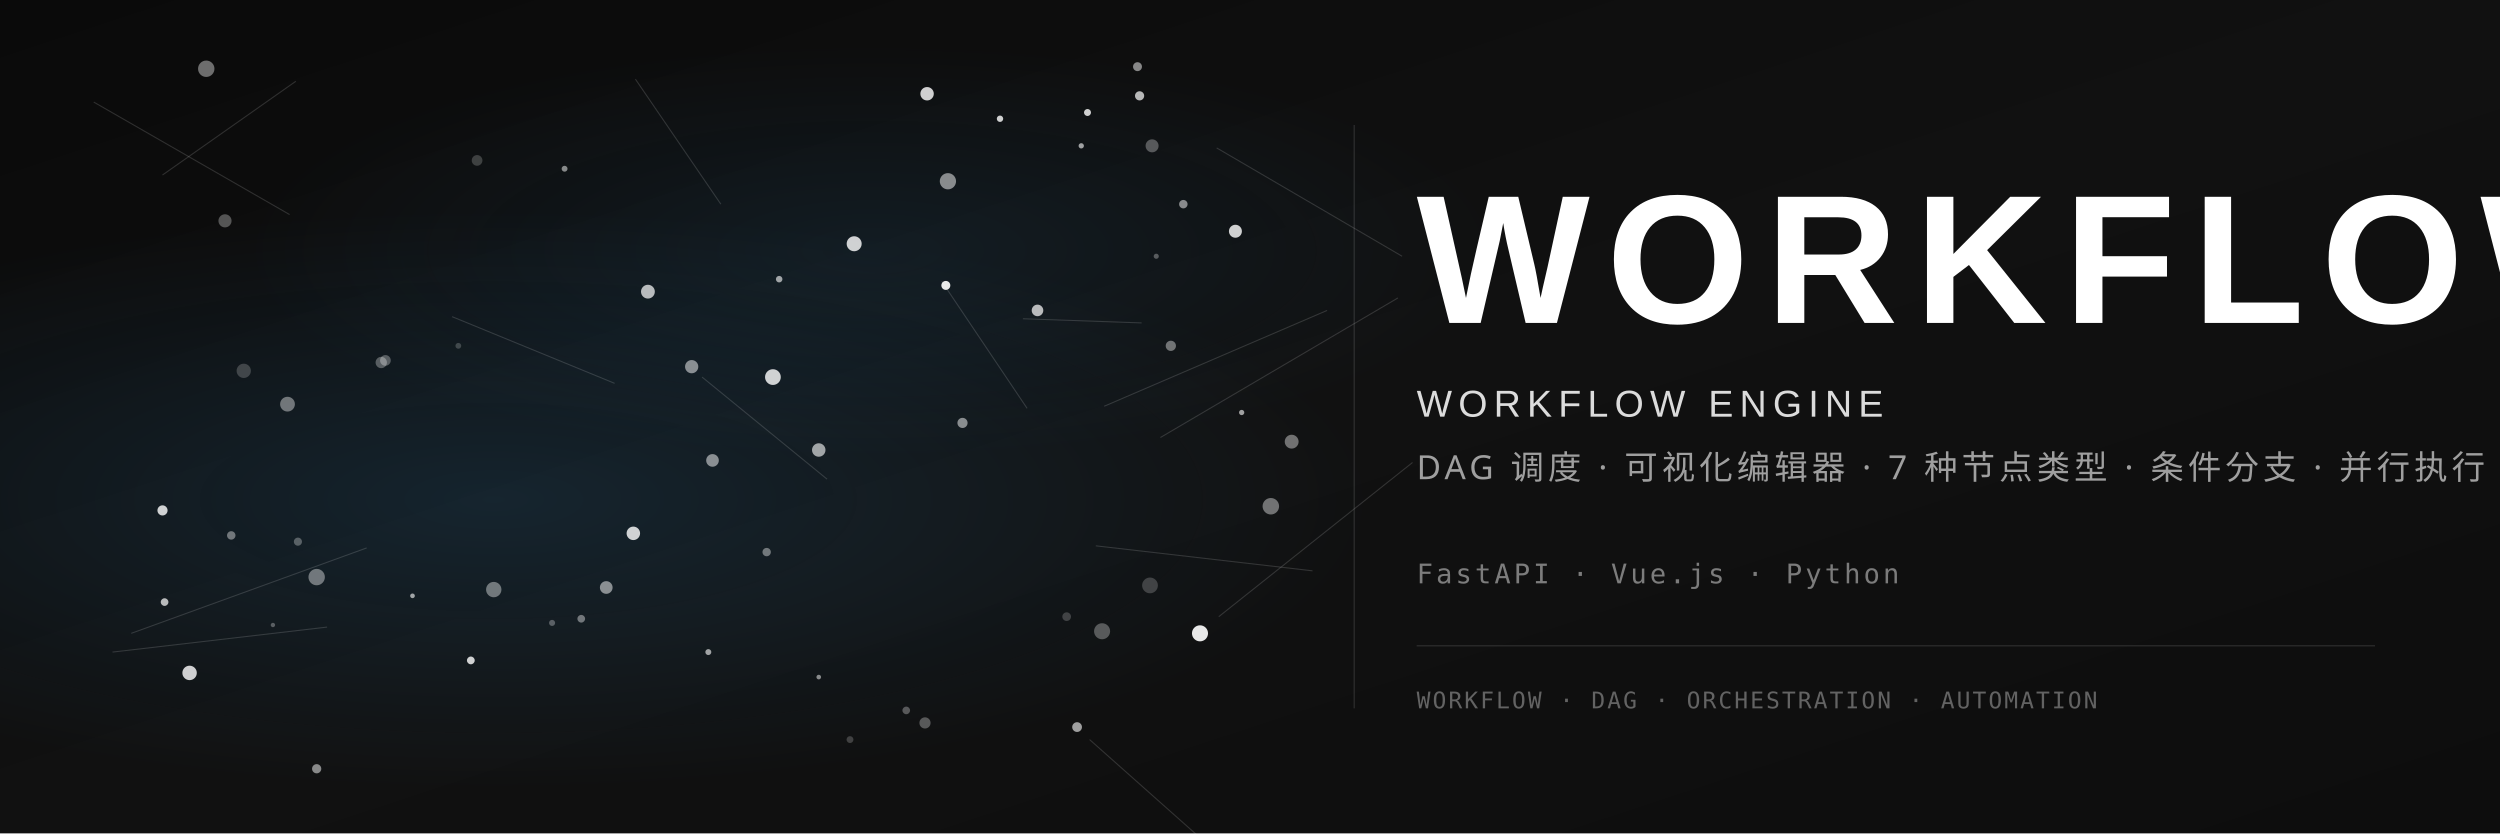
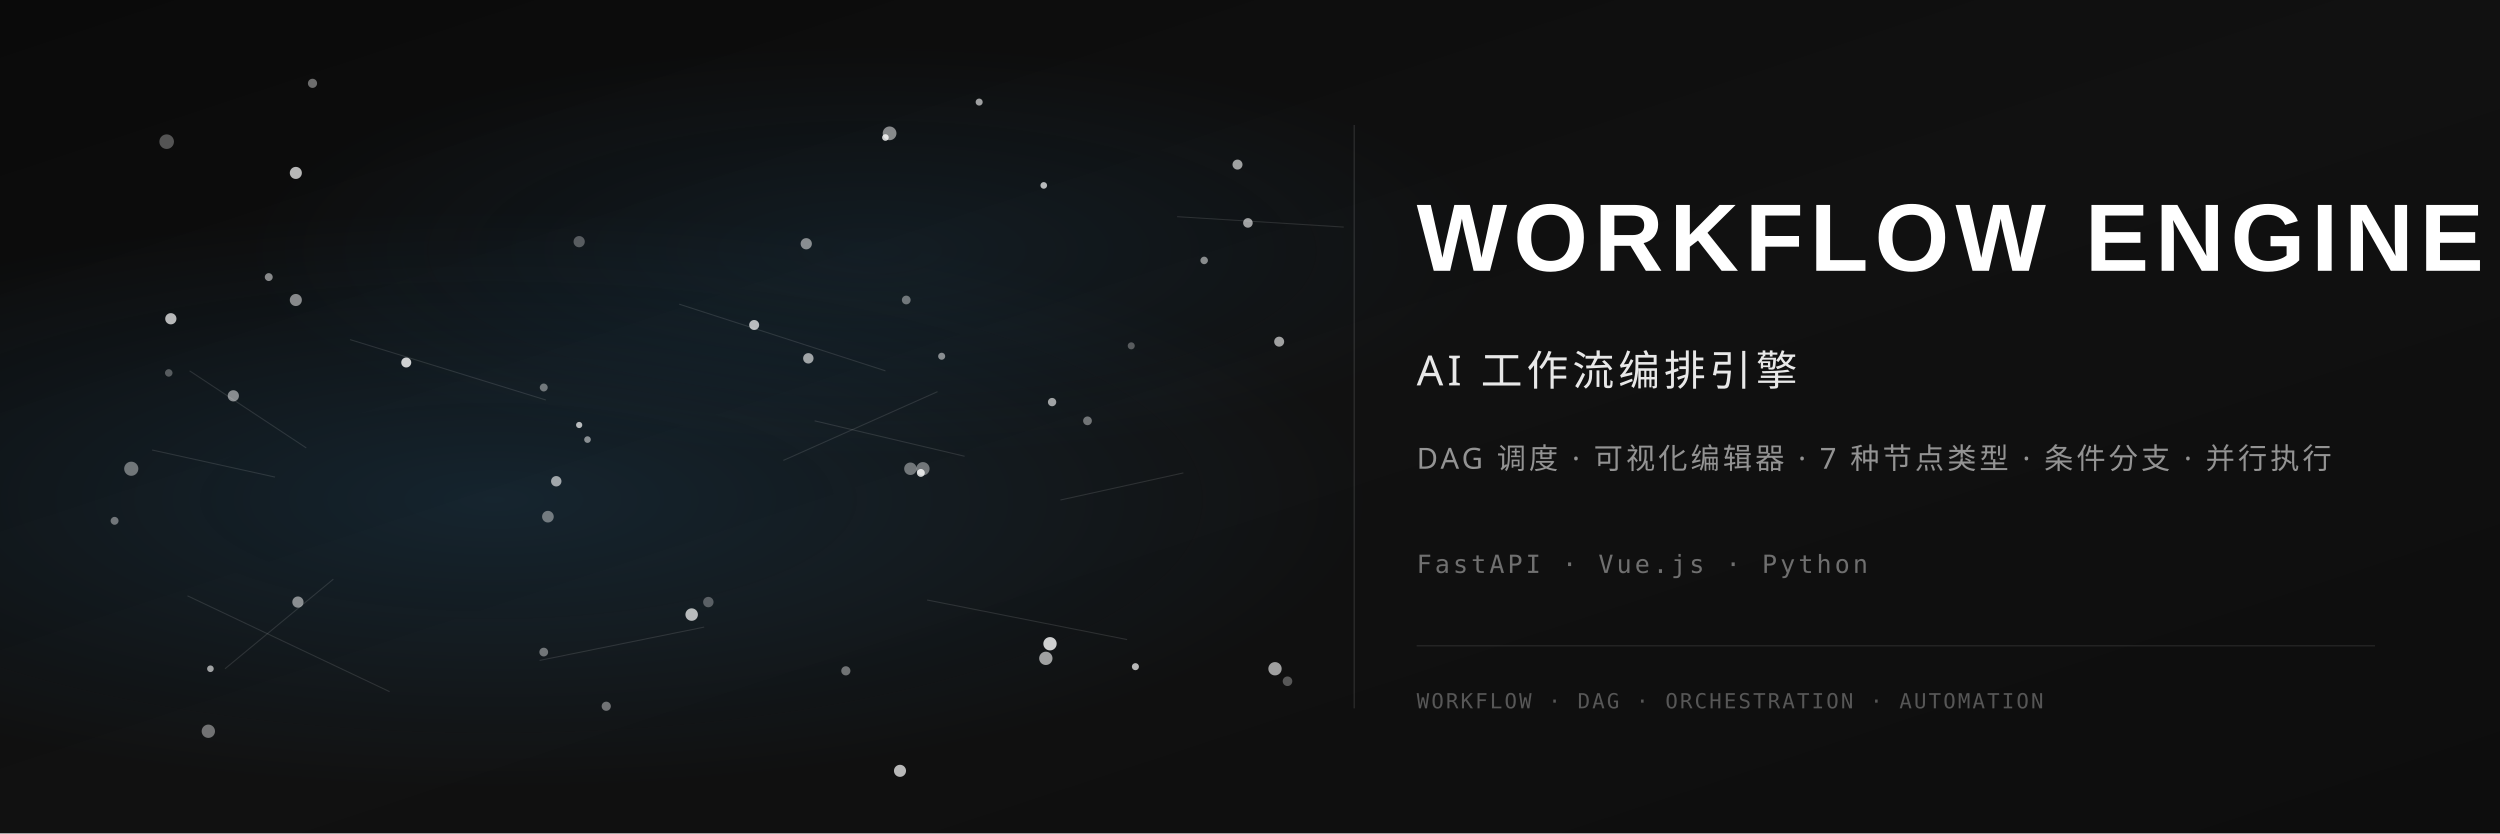
<svg xmlns="http://www.w3.org/2000/svg" viewBox="0 0 1200 400" width="1200" height="400">
  <defs>
    <linearGradient id="bg" x1="0%" y1="0%" x2="100%" y2="100%">
      <stop offset="0%" style="stop-color:#0a0a0a" />
      <stop offset="50%" style="stop-color:#111111" />
      <stop offset="100%" style="stop-color:#0d0d0d" />
    </linearGradient>
    <radialGradient id="glow1" cx="20%" cy="60%" r="35%">
      <stop offset="0%" style="stop-color:#3498DB;stop-opacity:0.15" />
      <stop offset="100%" style="stop-color:#3498DB;stop-opacity:0" />
    </radialGradient>
    <radialGradient id="glow2" cx="35%" cy="30%" r="25%">
      <stop offset="0%" style="stop-color:#3498DB;stop-opacity:0.1" />
      <stop offset="100%" style="stop-color:#3498DB;stop-opacity:0" />
    </radialGradient>
  </defs>
  <rect width="1200" height="400" fill="url(#bg)" />
  <rect width="1200" height="400" fill="url(#glow1)" />
  <rect width="1200" height="400" fill="url(#glow2)" />
-   <circle cx="340" cy="313" r="1.434" fill="white" opacity="0.6" />
-   <circle cx="529" cy="303" r="3.851" fill="white" opacity="0.3" />
-   <circle cx="332" cy="176" r="3.179" fill="white" opacity="0.5" />
-   <circle cx="99" cy="33" r="3.94" fill="white" opacity="0.4" />
-   <circle cx="512" cy="296" r="2.082" fill="white" opacity="0.2" />
-   <circle cx="237" cy="283" r="3.686" fill="white" opacity="0.4" />
-   <circle cx="220" cy="166" r="1.391" fill="white" opacity="0.2" />
-   <circle cx="596" cy="198" r="1.265" fill="white" opacity="0.6" />
-   <circle cx="610" cy="243" r="3.96" fill="white" opacity="0.4" />
-   <circle cx="620" cy="212" r="3.326" fill="white" opacity="0.4" />
-   <circle cx="279" cy="297" r="1.844" fill="white" opacity="0.4" />
-   <circle cx="568" cy="98" r="2.027" fill="white" opacity="0.5" />
-   <circle cx="410" cy="117" r="3.602" fill="white" opacity="0.8" />
-   <circle cx="342" cy="221" r="3.036" fill="white" opacity="0.5" />
-   <circle cx="455" cy="87" r="3.899" fill="white" opacity="0.5" />
-   <circle cx="368" cy="265" r="2.008" fill="white" opacity="0.4" />
-   <circle cx="517" cy="349" r="2.343" fill="white" opacity="0.6" />
-   <circle cx="445" cy="45" r="3.223" fill="white" opacity="0.8" />
-   <circle cx="131" cy="300" r="1.05" fill="white" opacity="0.3" />
-   <circle cx="78" cy="245" r="2.436" fill="white" opacity="0.8" />
-   <circle cx="498" cy="149" r="2.781" fill="white" opacity="0.7" />
-   <circle cx="198" cy="286" r="1.126" fill="white" opacity="0.6" />
-   <circle cx="226" cy="317" r="1.862" fill="white" opacity="0.8" />
-   <circle cx="185" cy="173" r="2.569" fill="white" opacity="0.3" />
-   <circle cx="111" cy="257" r="2.027" fill="white" opacity="0.4" />
-   <circle cx="138" cy="194" r="3.549" fill="white" opacity="0.4" />
-   <circle cx="562" cy="166" r="2.46" fill="white" opacity="0.4" />
-   <circle cx="291" cy="282" r="3.048" fill="white" opacity="0.5" />
-   <circle cx="183" cy="174" r="2.721" fill="white" opacity="0.3" />
-   <circle cx="371" cy="181" r="3.783" fill="white" opacity="0.8" />
-   <circle cx="593" cy="111" r="3.115" fill="white" opacity="0.8" />
-   <circle cx="522" cy="54" r="1.682" fill="white" opacity="0.8" />
-   <circle cx="152" cy="369" r="2.214" fill="white" opacity="0.5" />
-   <circle cx="444" cy="347" r="2.685" fill="white" opacity="0.3" />
-   <circle cx="374" cy="134" r="1.569" fill="white" opacity="0.6" />
-   <circle cx="271" cy="81" r="1.414" fill="white" opacity="0.5" />
-   <circle cx="311" cy="140" r="3.317" fill="white" opacity="0.7" />
-   <circle cx="108" cy="106" r="3.15" fill="white" opacity="0.3" />
-   <circle cx="393" cy="216" r="3.232" fill="white" opacity="0.6" />
-   <circle cx="454" cy="137" r="2.157" fill="white" opacity="0.9" />
-   <circle cx="552" cy="281" r="3.785" fill="white" opacity="0.2" />
-   <circle cx="152" cy="277" r="3.938" fill="white" opacity="0.4" />
-   <circle cx="547" cy="46" r="2.204" fill="white" opacity="0.7" />
-   <circle cx="408" cy="355" r="1.648" fill="white" opacity="0.2" />
-   <circle cx="462" cy="203" r="2.44" fill="white" opacity="0.5" />
-   <circle cx="553" cy="70" r="3.121" fill="white" opacity="0.3" />
-   <circle cx="435" cy="341" r="1.83" fill="white" opacity="0.3" />
-   <circle cx="480" cy="57" r="1.536" fill="white" opacity="0.8" />
-   <circle cx="79" cy="289" r="1.839" fill="white" opacity="0.7" />
-   <circle cx="519" cy="70" r="1.278" fill="white" opacity="0.6" />
-   <circle cx="117" cy="178" r="3.43" fill="white" opacity="0.2" />
-   <circle cx="546" cy="32" r="2.145" fill="white" opacity="0.5" />
-   <circle cx="576" cy="304" r="3.855" fill="white" opacity="0.9" />
-   <circle cx="304" cy="256" r="3.237" fill="white" opacity="0.8" />
-   <circle cx="91" cy="323" r="3.466" fill="white" opacity="0.8" />
-   <circle cx="265" cy="299" r="1.46" fill="white" opacity="0.3" />
-   <circle cx="229" cy="77" r="2.568" fill="white" opacity="0.2" />
-   <circle cx="393" cy="325" r="1.113" fill="white" opacity="0.5" />
-   <circle cx="555" cy="123" r="1.228" fill="white" opacity="0.3" />
-   <circle cx="143" cy="260" r="1.943" fill="white" opacity="0.3" />
-   <line x1="217" y1="152" x2="295" y2="184" stroke="white" stroke-width="0.5" opacity="0.15" />
-   <line x1="305" y1="38" x2="346" y2="98" stroke="white" stroke-width="0.5" opacity="0.15" />
-   <line x1="526" y1="262" x2="630" y2="274" stroke="white" stroke-width="0.5" opacity="0.15" />
-   <line x1="78" y1="84" x2="142" y2="39" stroke="white" stroke-width="0.5" opacity="0.15" />
-   <line x1="584" y1="71" x2="673" y2="123" stroke="white" stroke-width="0.5" opacity="0.15" />
-   <line x1="530" y1="195" x2="637" y2="149" stroke="white" stroke-width="0.5" opacity="0.15" />
-   <line x1="557" y1="210" x2="671" y2="143" stroke="white" stroke-width="0.5" opacity="0.15" />
-   <line x1="585" y1="296" x2="678" y2="222" stroke="white" stroke-width="0.5" opacity="0.15" />
-   <line x1="523" y1="355" x2="613" y2="435" stroke="white" stroke-width="0.5" opacity="0.15" />
-   <line x1="63" y1="304" x2="176" y2="263" stroke="white" stroke-width="0.5" opacity="0.15" />
-   <line x1="54" y1="313" x2="157" y2="301" stroke="white" stroke-width="0.5" opacity="0.15" />
-   <line x1="45" y1="49" x2="139" y2="103" stroke="white" stroke-width="0.5" opacity="0.15" />
-   <line x1="452" y1="135" x2="493" y2="196" stroke="white" stroke-width="0.5" opacity="0.15" />
-   <line x1="337" y1="181" x2="397" y2="230" stroke="white" stroke-width="0.5" opacity="0.15" />
-   <line x1="491" y1="153" x2="548" y2="155" stroke="white" stroke-width="0.5" opacity="0.15" />
+   <circle cx="425" cy="66" r="1.6" fill="white" opacity="0.8" />
+   <circle cx="599" cy="107" r="2.3" fill="white" opacity="0.6" />
+   <circle cx="142" cy="144" r="2.9" fill="white" opacity="0.5" />
+   <circle cx="150" cy="40" r="2.2" fill="white" opacity="0.4" />
+   <circle cx="522" cy="202" r="2.1" fill="white" opacity="0.4" />
+   <circle cx="282" cy="211" r="1.6" fill="white" opacity="0.5" />
+   <circle cx="100" cy="351" r="3.2" fill="white" opacity="0.4" />
+   <circle cx="505" cy="193" r="2.0" fill="white" opacity="0.6" />
+   <circle cx="63" cy="225" r="3.4" fill="white" opacity="0.4" />
+   <circle cx="195" cy="174" r="2.4" fill="white" opacity="0.8" />
+   <circle cx="142" cy="83" r="2.9" fill="white" opacity="0.7" />
+   <circle cx="545" cy="320" r="1.7" fill="white" opacity="0.7" />
+   <circle cx="55" cy="250" r="1.9" fill="white" opacity="0.4" />
+   <circle cx="618" cy="327" r="2.3" fill="white" opacity="0.3" />
+   <circle cx="143" cy="289" r="2.7" fill="white" opacity="0.5" />
+   <circle cx="80" cy="68" r="3.5" fill="white" opacity="0.3" />
+   <circle cx="129" cy="133" r="1.9" fill="white" opacity="0.5" />
+   <circle cx="594" cy="79" r="2.4" fill="white" opacity="0.6" />
+   <circle cx="261" cy="313" r="2.1" fill="white" opacity="0.4" />
+   <circle cx="267" cy="231" r="2.5" fill="white" opacity="0.6" />
+   <circle cx="452" cy="171" r="1.7" fill="white" opacity="0.5" />
+   <circle cx="435" cy="144" r="2.1" fill="white" opacity="0.4" />
+   <circle cx="291" cy="339" r="2.2" fill="white" opacity="0.4" />
+   <circle cx="614" cy="164" r="2.4" fill="white" opacity="0.6" />
+   <circle cx="578" cy="125" r="1.8" fill="white" opacity="0.5" />
+   <circle cx="278" cy="116" r="2.7" fill="white" opacity="0.3" />
+   <circle cx="261" cy="186" r="1.9" fill="white" opacity="0.4" />
+   <circle cx="362" cy="156" r="2.4" fill="white" opacity="0.7" />
+   <circle cx="432" cy="370" r="2.9" fill="white" opacity="0.7" />
+   <circle cx="263" cy="248" r="2.8" fill="white" opacity="0.4" />
+   <circle cx="502" cy="316" r="3.2" fill="white" opacity="0.6" />
+   <circle cx="101" cy="321" r="1.6" fill="white" opacity="0.6" />
+   <circle cx="112" cy="190" r="2.7" fill="white" opacity="0.5" />
+   <circle cx="443" cy="225" r="3.2" fill="white" opacity="0.4" />
+   <circle cx="388" cy="172" r="2.5" fill="white" opacity="0.6" />
+   <circle cx="387" cy="117" r="2.7" fill="white" opacity="0.5" />
+   <circle cx="278" cy="204" r="1.5" fill="white" opacity="0.7" />
+   <circle cx="82" cy="153" r="2.7" fill="white" opacity="0.7" />
+   <circle cx="427" cy="64" r="3.3" fill="white" opacity="0.5" />
+   <circle cx="81" cy="179" r="1.8" fill="white" opacity="0.3" />
+   <circle cx="332" cy="295" r="3.0" fill="white" opacity="0.7" />
+   <circle cx="504" cy="309" r="3.2" fill="white" opacity="0.8" />
+   <circle cx="612" cy="321" r="3.2" fill="white" opacity="0.6" />
+   <circle cx="442" cy="227" r="1.9" fill="white" opacity="0.8" />
+   <circle cx="543" cy="166" r="1.7" fill="white" opacity="0.3" />
+   <circle cx="406" cy="322" r="2.2" fill="white" opacity="0.4" />
+   <circle cx="437" cy="225" r="3.0" fill="white" opacity="0.4" />
+   <circle cx="340" cy="289" r="2.5" fill="white" opacity="0.3" />
+   <circle cx="501" cy="89" r="1.6" fill="white" opacity="0.7" />
+   <circle cx="470" cy="49" r="1.7" fill="white" opacity="0.6" />
+   <line x1="168" y1="163" x2="262" y2="192" stroke="white" stroke-width="0.5" opacity="0.12" />
+   <line x1="565" y1="104" x2="645" y2="109" stroke="white" stroke-width="0.5" opacity="0.12" />
+   <line x1="91" y1="178" x2="147" y2="215" stroke="white" stroke-width="0.5" opacity="0.12" />
+   <line x1="376" y1="221" x2="450" y2="188" stroke="white" stroke-width="0.5" opacity="0.12" />
+   <line x1="108" y1="321" x2="160" y2="278" stroke="white" stroke-width="0.5" opacity="0.12" />
+   <line x1="259" y1="317" x2="338" y2="301" stroke="white" stroke-width="0.5" opacity="0.12" />
+   <line x1="391" y1="202" x2="463" y2="219" stroke="white" stroke-width="0.5" opacity="0.12" />
+   <line x1="445" y1="288" x2="541" y2="307" stroke="white" stroke-width="0.5" opacity="0.12" />
+   <line x1="326" y1="146" x2="425" y2="178" stroke="white" stroke-width="0.5" opacity="0.12" />
+   <line x1="509" y1="240" x2="568" y2="227" stroke="white" stroke-width="0.5" opacity="0.12" />
+   <line x1="90" y1="286" x2="187" y2="332" stroke="white" stroke-width="0.5" opacity="0.12" />
+   <line x1="73" y1="216" x2="132" y2="229" stroke="white" stroke-width="0.5" opacity="0.12" />
  <line x1="650" y1="60" x2="650" y2="340" stroke="white" stroke-width="0.5" opacity="0.15" />
-   <text x="680" y="155" font-family="'SF Pro Display','Helvetica Neue',Arial,sans-serif" font-size="88" font-weight="800" fill="white" letter-spacing="8">WORKFLOW ENGINE</text>
-   <text x="680" y="200" font-family="'SF Pro Display','Helvetica Neue',Arial,sans-serif" font-size="18" font-weight="400" fill="white" opacity="0.85" letter-spacing="3">WORKFLOW ENGINE</text>
-   <text x="680" y="230" font-family="'Noto Sans SC','PingFang SC','Microsoft YaHei',sans-serif" font-size="16" font-weight="300" fill="white" opacity="0.6" letter-spacing="2">DAG 调度 · 可视化编辑器 · 7 种节点类型 · 条件分支 · 并行执行</text>
-   <text x="680" y="280" font-family="'SF Mono','Fira Code','Consolas',monospace" font-size="13" fill="white" opacity="0.45" letter-spacing="1.5">FastAPI · Vue.js · Python</text>
-   <line x1="680" y1="310" x2="1140" y2="310" stroke="white" stroke-width="0.5" opacity="0.15" />
-   <text x="680" y="340" font-family="'SF Mono','Fira Code','Consolas',monospace" font-size="11" fill="white" opacity="0.35" letter-spacing="1">WORKFLOW · DAG · ORCHESTRATION · AUTOMATION</text>
+   <text x="680" y="130" font-family="'SF Pro Display','Helvetica Neue',Arial,sans-serif" font-size="46" font-weight="800" fill="white" letter-spacing="3">WORKFLOW ENGINE</text>
+   <text x="680" y="185" font-family="'Noto Sans SC','PingFang SC','Microsoft YaHei',sans-serif" font-size="20" font-weight="500" fill="white" opacity="0.9" letter-spacing="2">AI 工作流编排引擎</text>
+   <text x="680" y="225" font-family="'Noto Sans SC','PingFang SC','Microsoft YaHei',sans-serif" font-size="14" font-weight="300" fill="white" opacity="0.55" letter-spacing="1.5">DAG 调度 · 可视化编辑器 · 7 种节点类型 · 条件分支 · 并行执行</text>
+   <text x="680" y="275" font-family="'SF Mono','Fira Code','Consolas',monospace" font-size="12" fill="white" opacity="0.4" letter-spacing="1.5">FastAPI · Vue.js · Python</text>
+   <line x1="680" y1="310" x2="1140" y2="310" stroke="white" stroke-width="0.5" opacity="0.12" />
+   <text x="680" y="340" font-family="'SF Mono','Fira Code','Consolas',monospace" font-size="10" fill="white" opacity="0.3" letter-spacing="1">WORKFLOW · DAG · ORCHESTRATION · AUTOMATION</text>
</svg>
